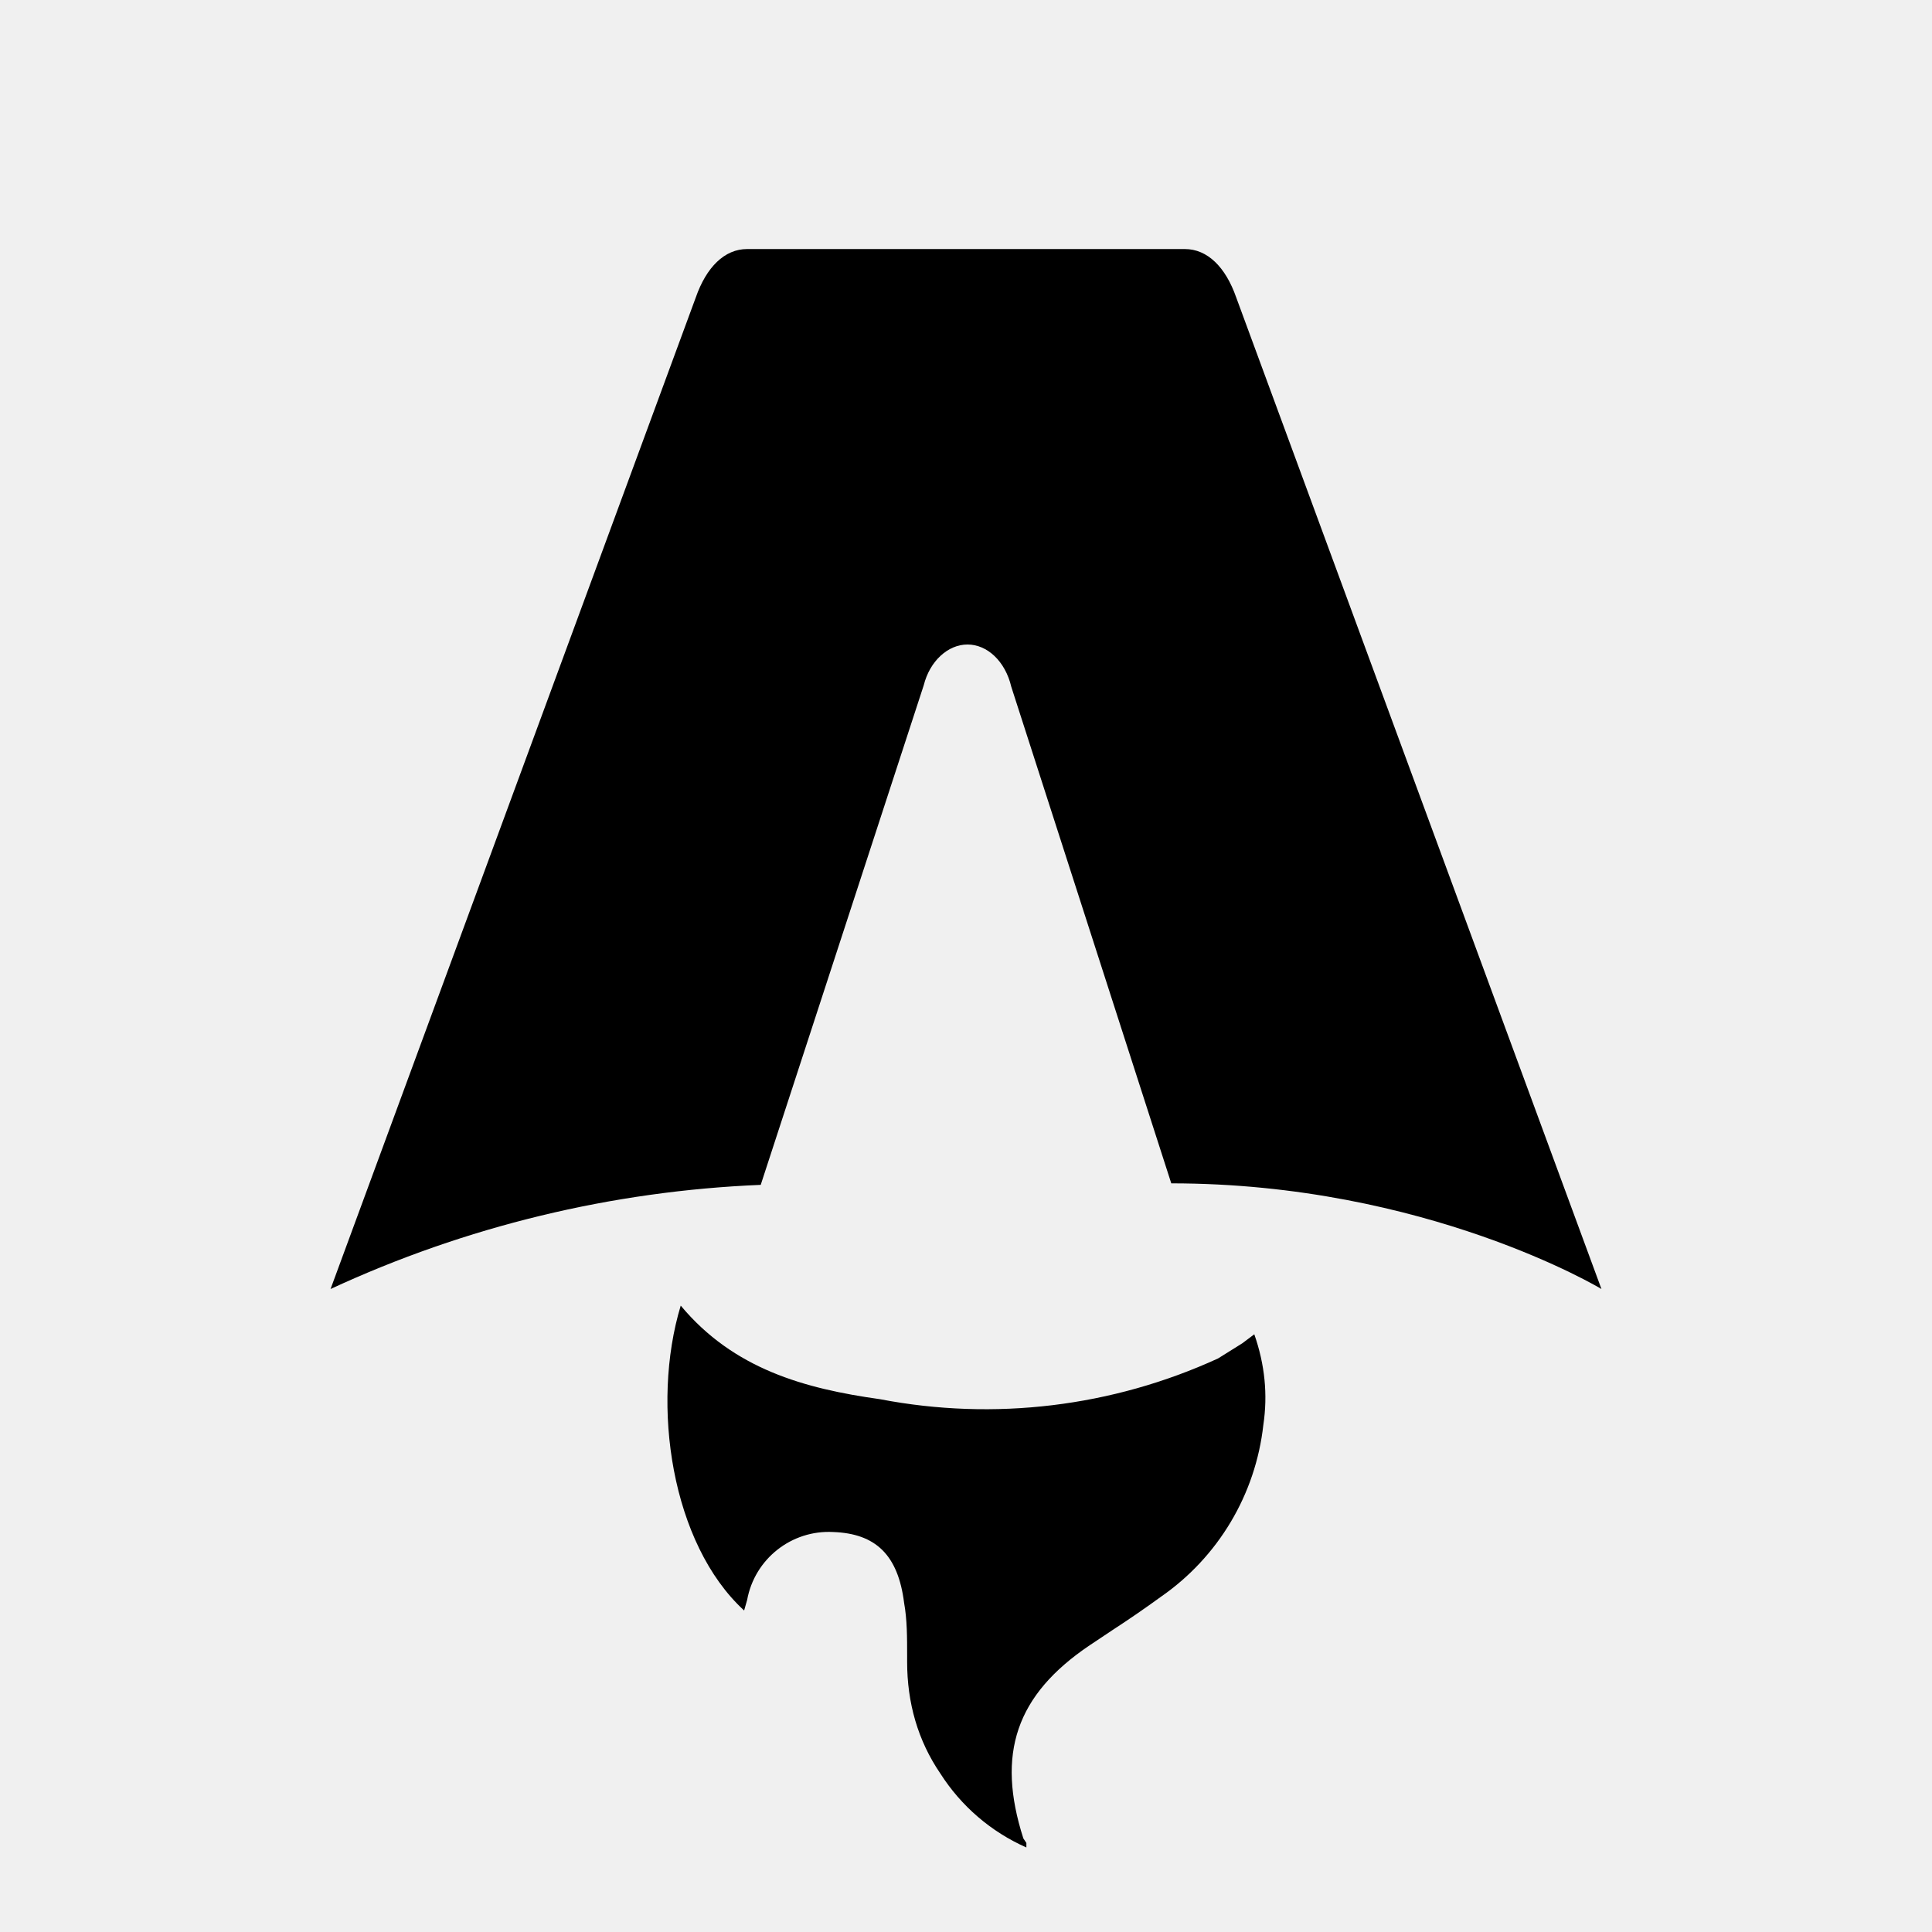
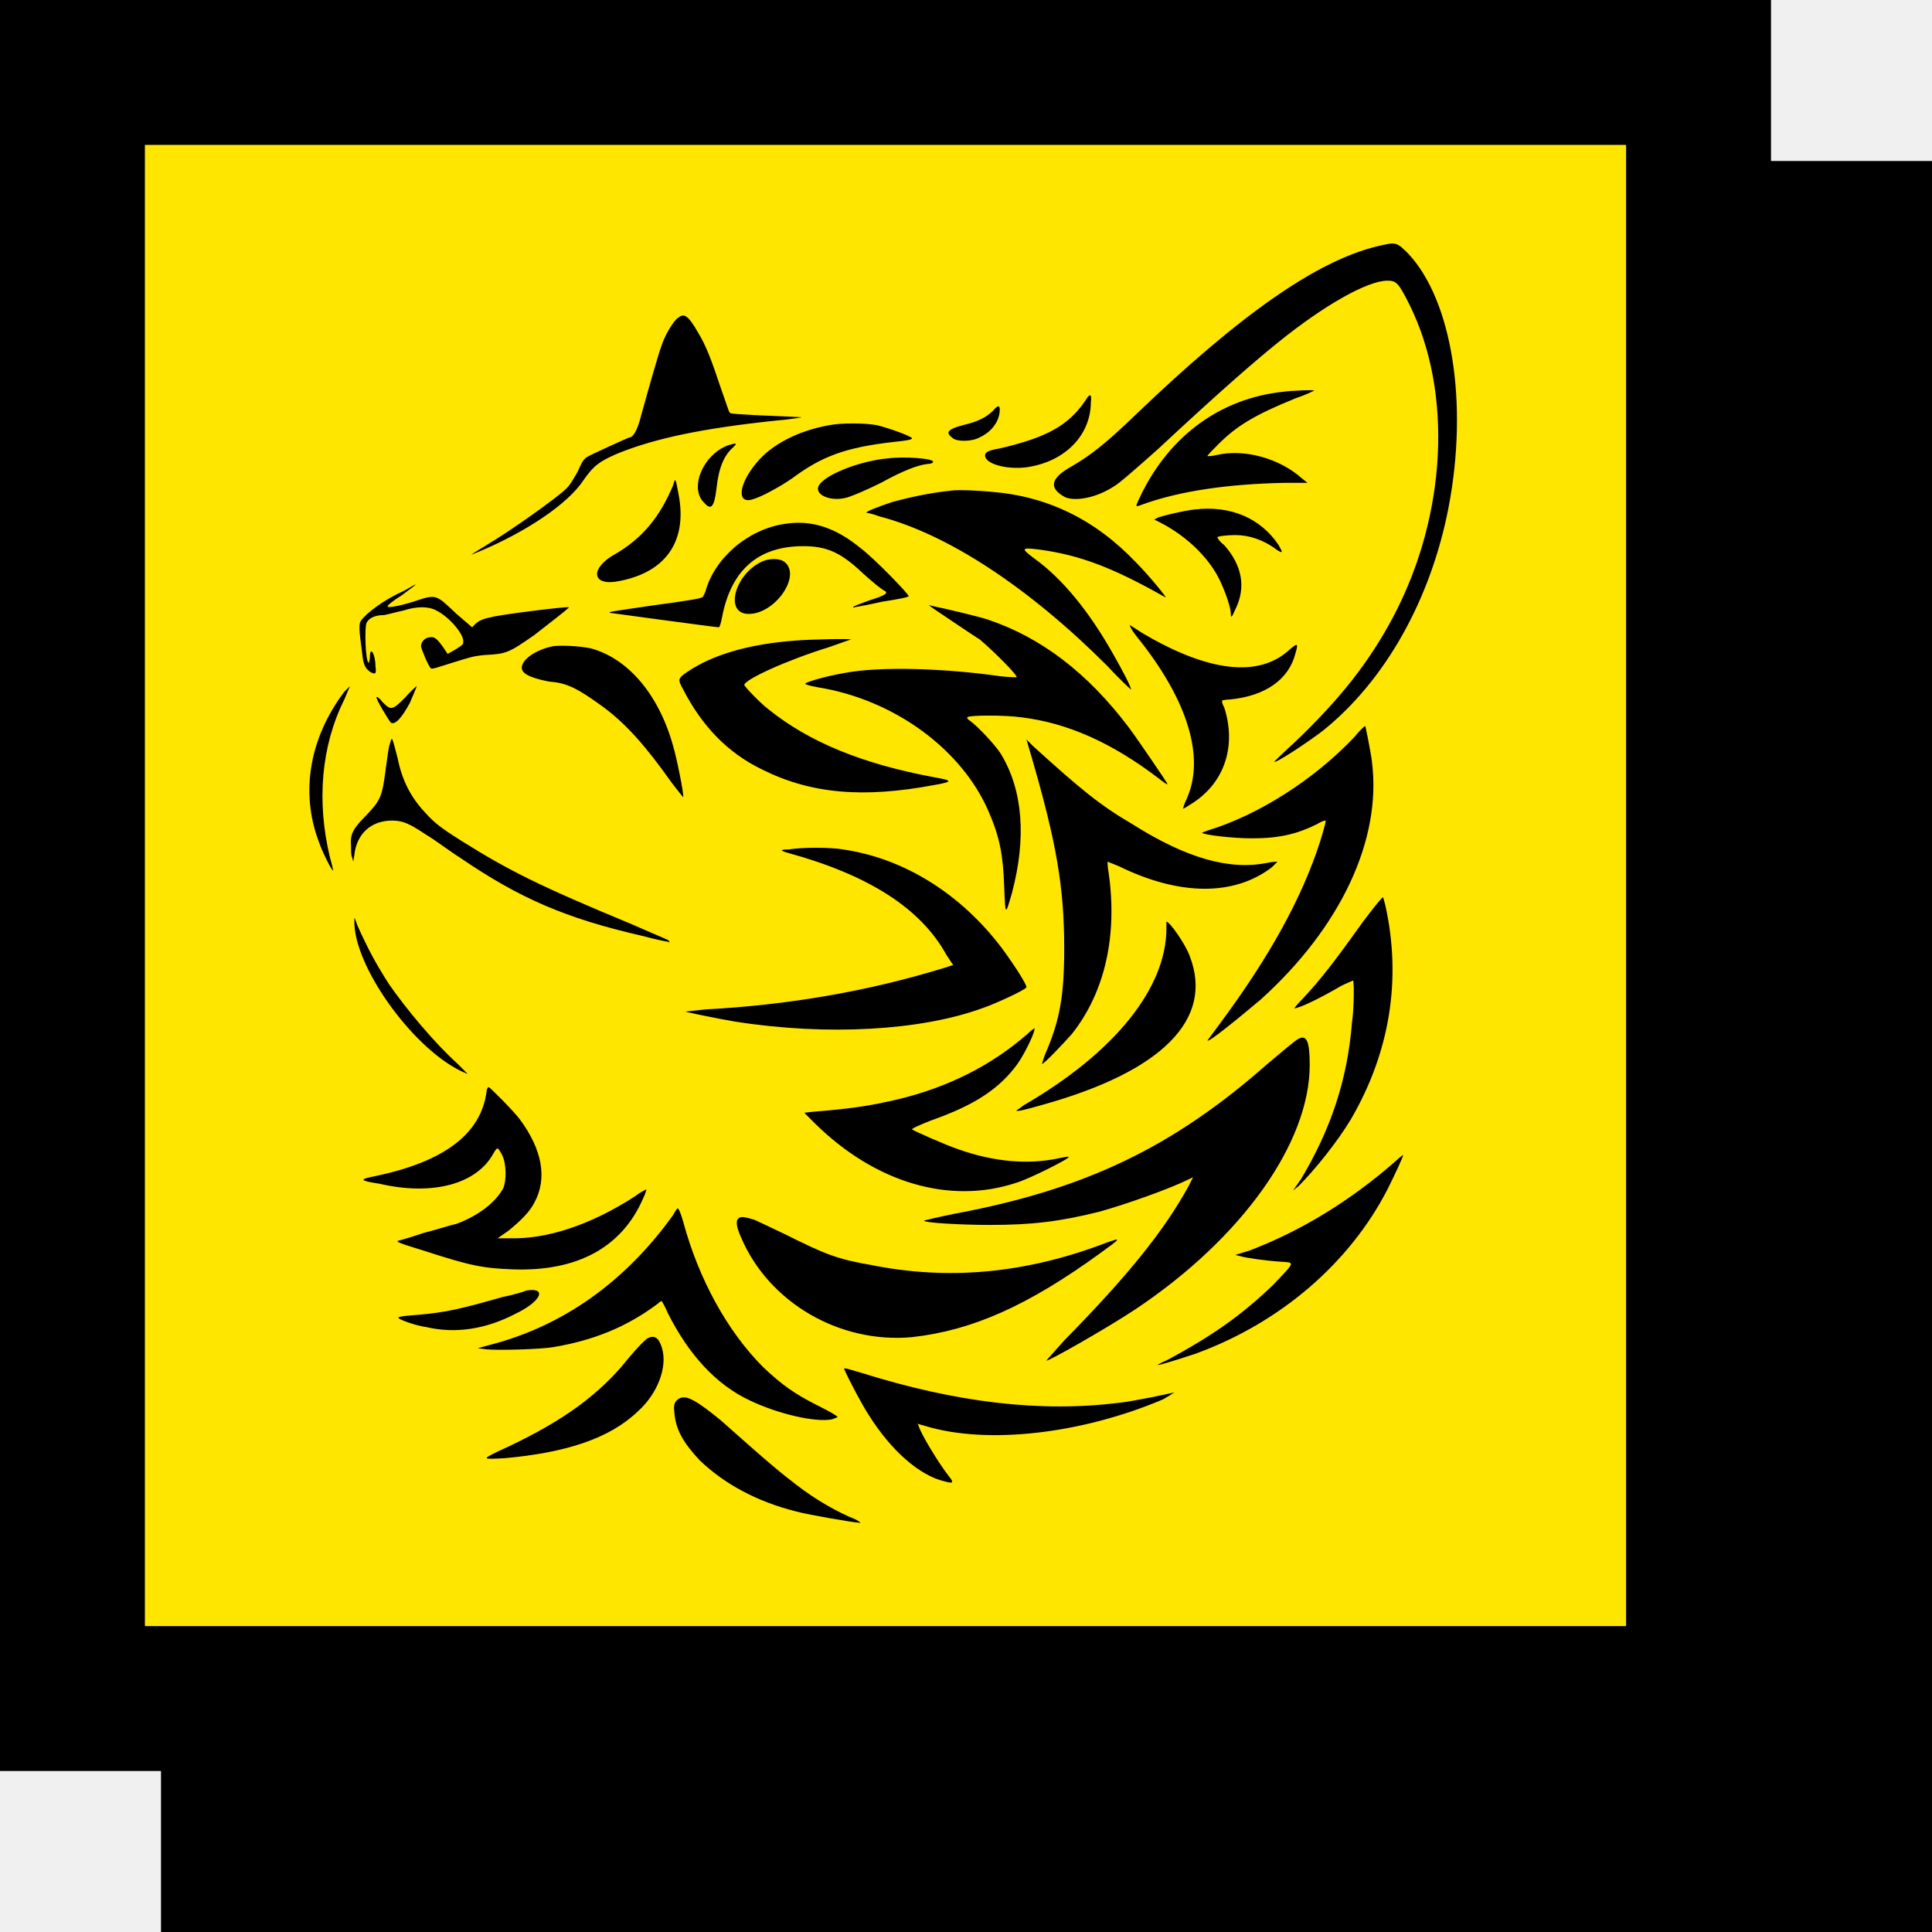
- <svg xmlns="http://www.w3.org/2000/svg" fill="none" viewBox="0 0 128 128">
-   <path d="M50.4 78.5a75.1 75.1 0 0 0-28.5 6.9l24.2-65.7c.7-2 1.9-3.2 3.4-3.2h29c1.5 0 2.7 1.2 3.4 3.2l24.2 65.7s-11.6-7-28.5-7L67 45.5c-.4-1.7-1.6-2.8-2.9-2.8-1.3 0-2.5 1.1-2.9 2.7L50.4 78.5Zm-1.1 28.2Zm-4.2-20.2c-2 6.6-.6 15.8 4.2 20.2a17.5 17.5 0 0 1 .2-.7 5.5 5.5 0 0 1 5.7-4.5c2.8.1 4.3 1.5 4.7 4.7.2 1.1.2 2.3.2 3.5v.4c0 2.7.7 5.2 2.2 7.4a13 13 0 0 0 5.7 4.9v-.3l-.2-.3c-1.8-5.6-.5-9.5 4.4-12.8l1.5-1a73 73 0 0 0 3.2-2.2 16 16 0 0 0 6.8-11.4c.3-2 .1-4-.6-6l-.8.6-1.6 1a37 37 0 0 1-22.4 2.7c-5-.7-9.7-2-13.2-6.2Z" />
-   <style>
-         path { fill: #000; }
-         @media (prefers-color-scheme: dark) {
-             path { fill: #FFF; }
-         }
-     </style>
+ <svg xmlns="http://www.w3.org/2000/svg" viewBox="0 0 1200 1200">
+   <rect x="100" y="100" width="1100" height="1100" fill="#000" />
+   <rect x="0" y="0" width="1100" height="1100" fill="#000" />
+   <rect x="90" y="90" width="920" height="920" fill="#ffe600" />
+   <path transform="translate(178 135) scale(0.69)" fill="#000" d="M 982 26 C 928 39,860 86,765 177 C 737 204,724 214,707 224 C 687 235,686 244,701 252 C 711 256,730 252,745 242 C 749 240,766 225,784 209 C 842 155,871 130,892 113 C 934 79,973 57,991 57 C 999 57,1001 59,1011 79 C 1050 158,1044 268,997 358 C 975 400,948 434,907 473 C 897 482,889 490,889 490 C 890 492,920 472,933 462 C 989 417,1030 344,1046 261 C 1064 167,1049 75,1010 33 C 999 22,999 22,982 26 M 353 90 C 348 93,340 107,337 117 C 335 122,325 157,319 179 C 316 191,312 198,309 198 C 308 198,273 214,270 216 C 267 218,265 222,262 229 C 258 236,255 241,252 244 C 244 252,202 282,180 295 C 164 305,163 305,173 301 C 216 283,253 258,267 237 C 276 224,281 220,297 213 C 331 199,374 190,440 183 C 453 182,464 180,464 180 C 465 180,447 179,421 178 C 406 177,401 177,399 176 C 398 175,395 165,391 154 C 383 130,378 116,370 103 C 362 89,358 86,353 90 M 349 105 C 341 118,336 134,333 151 C 332 162,329 191,329 191 C 330 191,373 180,374 180 C 375 179,365 129,361 115 C 356 100,353 97,349 105 M 897 157 C 841 163,796 196,770 248 C 764 261,763 261,769 259 C 804 246,849 240,898 239 L 919 239 914 235 C 894 217,862 208,837 214 C 833 215,829 215,829 215 C 828 215,833 210,839 204 C 855 188,871 178,908 163 C 917 160,925 156,925 156 C 926 155,904 156,897 157 M 719 165 C 704 187,685 198,642 208 C 630 210,628 212,629 216 C 632 223,650 227,666 225 C 701 220,724 196,724 166 C 725 159,723 158,719 165 M 636 174 C 630 180,622 184,609 187 C 594 191,593 194,600 199 C 604 202,617 202,624 198 C 635 193,642 183,642 173 C 642 169,640 169,636 174 M 489 187 C 460 192,436 205,423 221 C 407 240,405 258,419 254 C 427 252,445 242,455 235 C 482 215,503 207,548 202 C 558 201,563 200,563 199 C 563 197,540 189,531 187 C 520 185,499 185,489 187 M 398 205 C 375 213,362 244,376 257 C 382 264,385 261,387 244 C 389 225,394 214,402 207 C 406 203,405 203,398 205 M 541 217 C 518 219,489 230,481 239 C 471 249,491 258,508 251 C 511 250,523 245,535 239 C 555 228,568 223,577 222 C 580 222,582 221,582 220 C 582 217,556 215,541 217 M 348 241 C 336 270,320 289,296 303 C 274 315,274 331,296 328 C 340 321,361 293,353 250 C 350 234,350 234,348 241 M 598 246 C 579 248,561 252,546 256 C 531 261,521 265,522 266 C 523 266,528 267,533 269 C 595 285,668 333,739 404 C 750 416,760 425,760 425 C 761 424,752 407,744 393 C 722 354,698 325,673 307 C 661 298,661 297,677 299 C 715 304,745 316,791 342 C 794 344,776 322,765 311 C 728 272,685 251,634 247 C 624 246,605 245,598 246 M 817 263 C 808 264,791 268,785 270 L 781 272 787 275 C 812 288,833 309,842 331 C 846 340,850 352,850 357 C 850 361,851 360,854 353 C 864 333,860 313,844 295 C 840 292,838 289,838 288 C 838 287,847 286,854 286 C 866 286,879 290,891 299 C 897 303,897 302,893 295 C 877 271,850 259,817 263 M 448 276 C 415 281,385 307,377 337 C 376 339,375 342,374 342 C 374 343,355 346,332 349 C 291 355,290 355,291 356 C 291 356,386 369,389 369 C 390 369,391 365,392 360 C 400 318,424 296,465 296 C 485 296,497 301,514 316 C 529 330,536 335,538 336 C 542 338,540 340,524 345 C 516 348,510 350,510 351 C 510 351,510 352,511 351 C 511 351,523 349,536 346 C 549 344,560 342,560 341 C 560 339,529 307,517 298 C 494 279,472 272,448 276 M 430 309 C 404 319,393 357,416 357 C 440 357,464 322,448 310 C 444 307,436 307,430 309 M 106 336 C 88 344,72 356,67 363 C 65 366,65 370,68 392 C 69 403,71 406,75 409 C 80 412,81 411,80 404 C 80 393,75 385,75 396 C 75 398,74 401,74 401 C 71 401,70 369,72 365 C 74 361,79 358,88 358 C 93 357,100 355,105 354 C 117 350,128 350,135 354 C 147 360,160 376,159 382 C 159 385,158 385,152 389 L 145 393 141 387 C 136 380,133 377,129 378 C 125 378,121 382,121 386 C 121 388,128 405,130 406 C 131 407,136 405,149 401 C 165 396,168 395,178 394 C 198 393,200 392,223 376 C 250 355,255 351,254 351 C 253 350,189 358,184 360 C 178 361,173 363,170 366 L 167 369 153 357 C 134 339,135 339,114 346 C 101 350,90 352,91 350 C 91 349,96 345,104 340 C 120 328,120 328,106 336 M 582 352 C 600 364,616 375,624 380 C 637 391,659 413,657 414 C 657 414,650 414,642 413 C 593 406,535 404,503 410 C 485 413,465 419,467 420 C 468 421,473 422,478 423 C 547 434,608 479,632 535 C 642 558,645 574,646 603 C 647 629,647 629,653 608 C 666 559,663 516,643 483 C 638 475,622 458,615 453 C 613 452,612 450,613 450 C 614 448,647 448,661 450 C 703 455,743 473,785 505 C 790 509,793 511,793 510 C 792 508,767 471,758 459 C 721 410,679 378,631 362 C 622 359,592 352,582 350 L 578 349 582 352 M 759 367 C 759 368,761 372,765 377 C 812 435,827 487,810 524 C 808 528,807 532,807 532 C 807 533,811 530,816 527 C 845 508,855 475,844 441 C 842 438,842 435,842 435 C 842 435,845 434,849 434 C 881 431,902 416,908 393 C 911 383,910 383,903 389 C 875 415,829 409,770 374 C 764 370,759 367,759 367 M 458 381 C 416 384,383 394,361 409 C 352 415,352 416,357 425 C 374 458,397 482,428 497 C 472 519,519 523,583 511 C 600 508,600 507,583 504 C 518 492,470 472,434 443 C 426 437,412 422,412 421 C 412 416,452 398,488 387 C 499 383,508 380,508 380 C 508 379,468 380,458 381 M 240 386 C 220 390,206 403,214 410 C 217 413,226 416,237 418 C 252 419,262 424,284 440 C 306 456,324 477,346 508 C 352 516,357 522,357 522 C 358 520,351 486,348 476 C 335 429,307 397,274 388 C 265 386,248 385,240 386 M 52 427 C 21 468,12 517,29 562 C 32 571,41 589,42 588 C 42 588,41 583,39 576 C 27 526,31 476,52 434 C 55 427,57 422,57 422 C 57 422,55 424,52 427 M 107 432 C 95 444,94 444,86 436 C 84 433,81 431,81 432 C 80 433,92 453,94 455 C 98 457,104 450,111 437 C 113 432,118 421,117 422 C 117 422,112 426,107 432 M 961 468 C 925 506,875 538,829 552 C 826 553,824 554,824 554 C 826 556,852 559,869 559 C 894 559,910 555,928 546 C 931 544,934 543,935 543 C 936 542,935 547,930 563 C 914 612,886 664,840 726 C 834 734,829 741,829 741 C 830 743,858 720,877 704 C 949 639,986 560,977 490 C 976 481,971 457,971 458 C 970 458,966 462,961 468 M 93 474 C 92 476,91 484,90 491 C 86 521,86 523,72 538 C 60 550,57 555,58 566 C 58 570,58 575,59 576 L 60 580 61 574 C 63 555,76 543,95 543 C 105 543,111 546,126 556 C 133 560,146 570,157 577 C 210 613,251 631,321 647 C 332 650,342 652,343 652 C 345 653,345 653,344 651 C 343 650,328 644,310 636 C 228 602,200 588,157 561 C 138 549,133 545,124 535 C 112 522,104 507,100 487 C 95 468,95 466,93 474 M 671 487 C 693 563,700 603,700 658 C 700 701,696 723,683 753 C 681 758,680 762,680 762 C 681 763,699 744,707 735 C 737 697,748 646,740 590 C 739 585,739 580,739 580 C 739 580,744 582,749 584 C 804 611,853 611,887 585 C 890 582,892 580,892 580 C 892 580,888 580,883 581 C 849 588,810 577,761 546 C 732 529,715 515,672 476 L 666 470 671 487 M 452 569 C 444 569,444 570,451 572 C 524 592,571 622,594 664 L 600 673 594 675 C 523 697,451 709,377 713 C 367 714,359 715,359 715 C 358 715,386 721,404 724 C 487 737,571 732,626 712 C 638 708,666 695,666 693 C 666 690,655 673,644 658 C 607 609,556 577,501 569 C 491 567,463 567,452 569 M 969 634 C 944 669,931 686,915 703 C 910 708,907 712,907 712 C 912 712,932 702,949 692 C 955 689,960 687,960 687 C 961 687,961 712,959 725 C 955 776,940 821,913 866 L 906 876 911 872 C 926 857,946 832,958 812 C 993 752,1004 686,989 619 C 988 615,987 612,987 612 C 986 612,978 622,969 634 M 61 633 C 60 673,112 746,156 768 C 160 770,163 771,163 771 C 163 771,159 767,154 762 C 133 743,108 713,92 690 C 80 671,74 660,64 638 C 61 630,61 629,61 633 M 792 640 C 792 694,745 752,664 799 C 660 802,657 804,657 804 C 657 805,663 804,680 799 C 788 769,835 722,813 665 C 809 654,795 634,792 634 C 792 634,792 636,792 640 M 667 735 C 635 763,596 783,550 794 C 528 799,513 802,475 805 L 466 806 476 816 C 530 869,597 889,657 869 C 670 865,705 847,704 846 C 704 845,700 846,695 847 C 667 853,636 850,605 839 C 593 835,564 822,563 821 C 563 820,570 817,580 813 C 620 799,642 784,658 762 C 665 752,675 731,673 730 C 673 730,670 732,667 735 M 910 740 C 908 741,896 751,883 762 C 798 837,719 875,601 897 C 586 900,574 903,574 903 C 572 905,607 907,633 907 C 671 907,696 904,732 895 C 757 888,796 874,812 866 L 816 864 812 872 C 790 912,758 952,700 1011 C 691 1021,684 1029,684 1029 C 684 1031,740 999,764 983 C 860 919,921 833,921 763 C 921 741,918 735,910 740 M 180 787 C 175 825,142 850,80 863 C 65 866,65 867,84 870 C 132 881,171 870,186 843 C 190 836,190 837,194 844 C 198 852,198 867,195 874 C 188 887,172 899,153 906 C 148 907,136 911,124 914 C 112 918,102 921,101 921 C 98 922,100 923,123 930 C 166 944,177 946,204 947 C 262 949,302 927,321 883 C 323 879,324 875,324 875 C 324 875,319 877,314 881 C 274 907,234 920,201 919 L 190 919 200 912 C 211 903,219 895,223 887 C 235 865,230 839,210 812 C 204 804,183 783,182 783 C 181 783,180 785,180 787 M 999 849 C 958 885,914 912,867 930 L 854 934 858 935 C 865 937,881 939,893 940 C 908 941,909 939,888 961 C 861 987,835 1006,792 1029 C 787 1031,784 1033,784 1033 C 784 1034,806 1027,818 1023 C 895 995,957 941,991 875 C 997 863,1006 844,1005 844 C 1005 844,1002 846,999 849 M 348 898 C 305 958,249 998,183 1015 L 172 1018 180 1019 C 191 1020,228 1019,240 1017 C 276 1011,306 999,334 978 C 336 976,338 975,338 976 C 338 976,341 981,343 986 C 362 1024,387 1051,417 1065 C 442 1077,476 1085,491 1082 C 494 1081,496 1080,496 1080 C 496 1079,489 1075,479 1070 C 457 1059,446 1051,429 1035 C 397 1003,371 956,357 904 C 355 897,353 892,352 892 C 352 892,350 894,348 898 M 407 901 C 404 903,405 909,409 918 C 434 977,498 1014,563 1008 C 617 1002,667 980,733 932 C 751 919,752 918,738 923 C 665 951,595 957,526 943 C 496 938,484 933,450 916 C 435 909,421 902,420 902 C 413 900,409 899,407 901 M 216 966 C 214 967,204 970,194 972 C 159 982,143 986,117 988 C 103 989,99 990,101 991 C 103 993,118 998,126 999 C 152 1005,179 1001,206 987 C 229 976,235 963,216 966 M 325 1009 C 322 1011,314 1019,302 1034 C 276 1064,243 1087,190 1111 C 176 1118,176 1118,196 1117 C 252 1112,291 1099,316 1075 C 334 1059,343 1035,338 1018 C 335 1008,331 1006,325 1009 M 503 1039 C 506 1046,518 1069,524 1078 C 544 1110,570 1133,593 1138 C 600 1140,601 1139,596 1133 C 586 1120,571 1095,569 1088 L 568 1086 575 1088 C 631 1105,716 1095,789 1064 C 796 1060,802 1056,798 1058 C 794 1059,761 1066,750 1067 C 679 1076,603 1067,517 1040 C 500 1035,501 1035,503 1039 M 354 1063 C 350 1065,348 1068,349 1075 C 350 1091,357 1103,372 1119 C 394 1140,423 1156,459 1165 C 470 1168,511 1175,515 1175 C 518 1176,516 1174,512 1172 C 497 1166,477 1155,459 1141 C 446 1131,437 1124,391 1083 C 369 1065,360 1060,354 1063" />
</svg>
